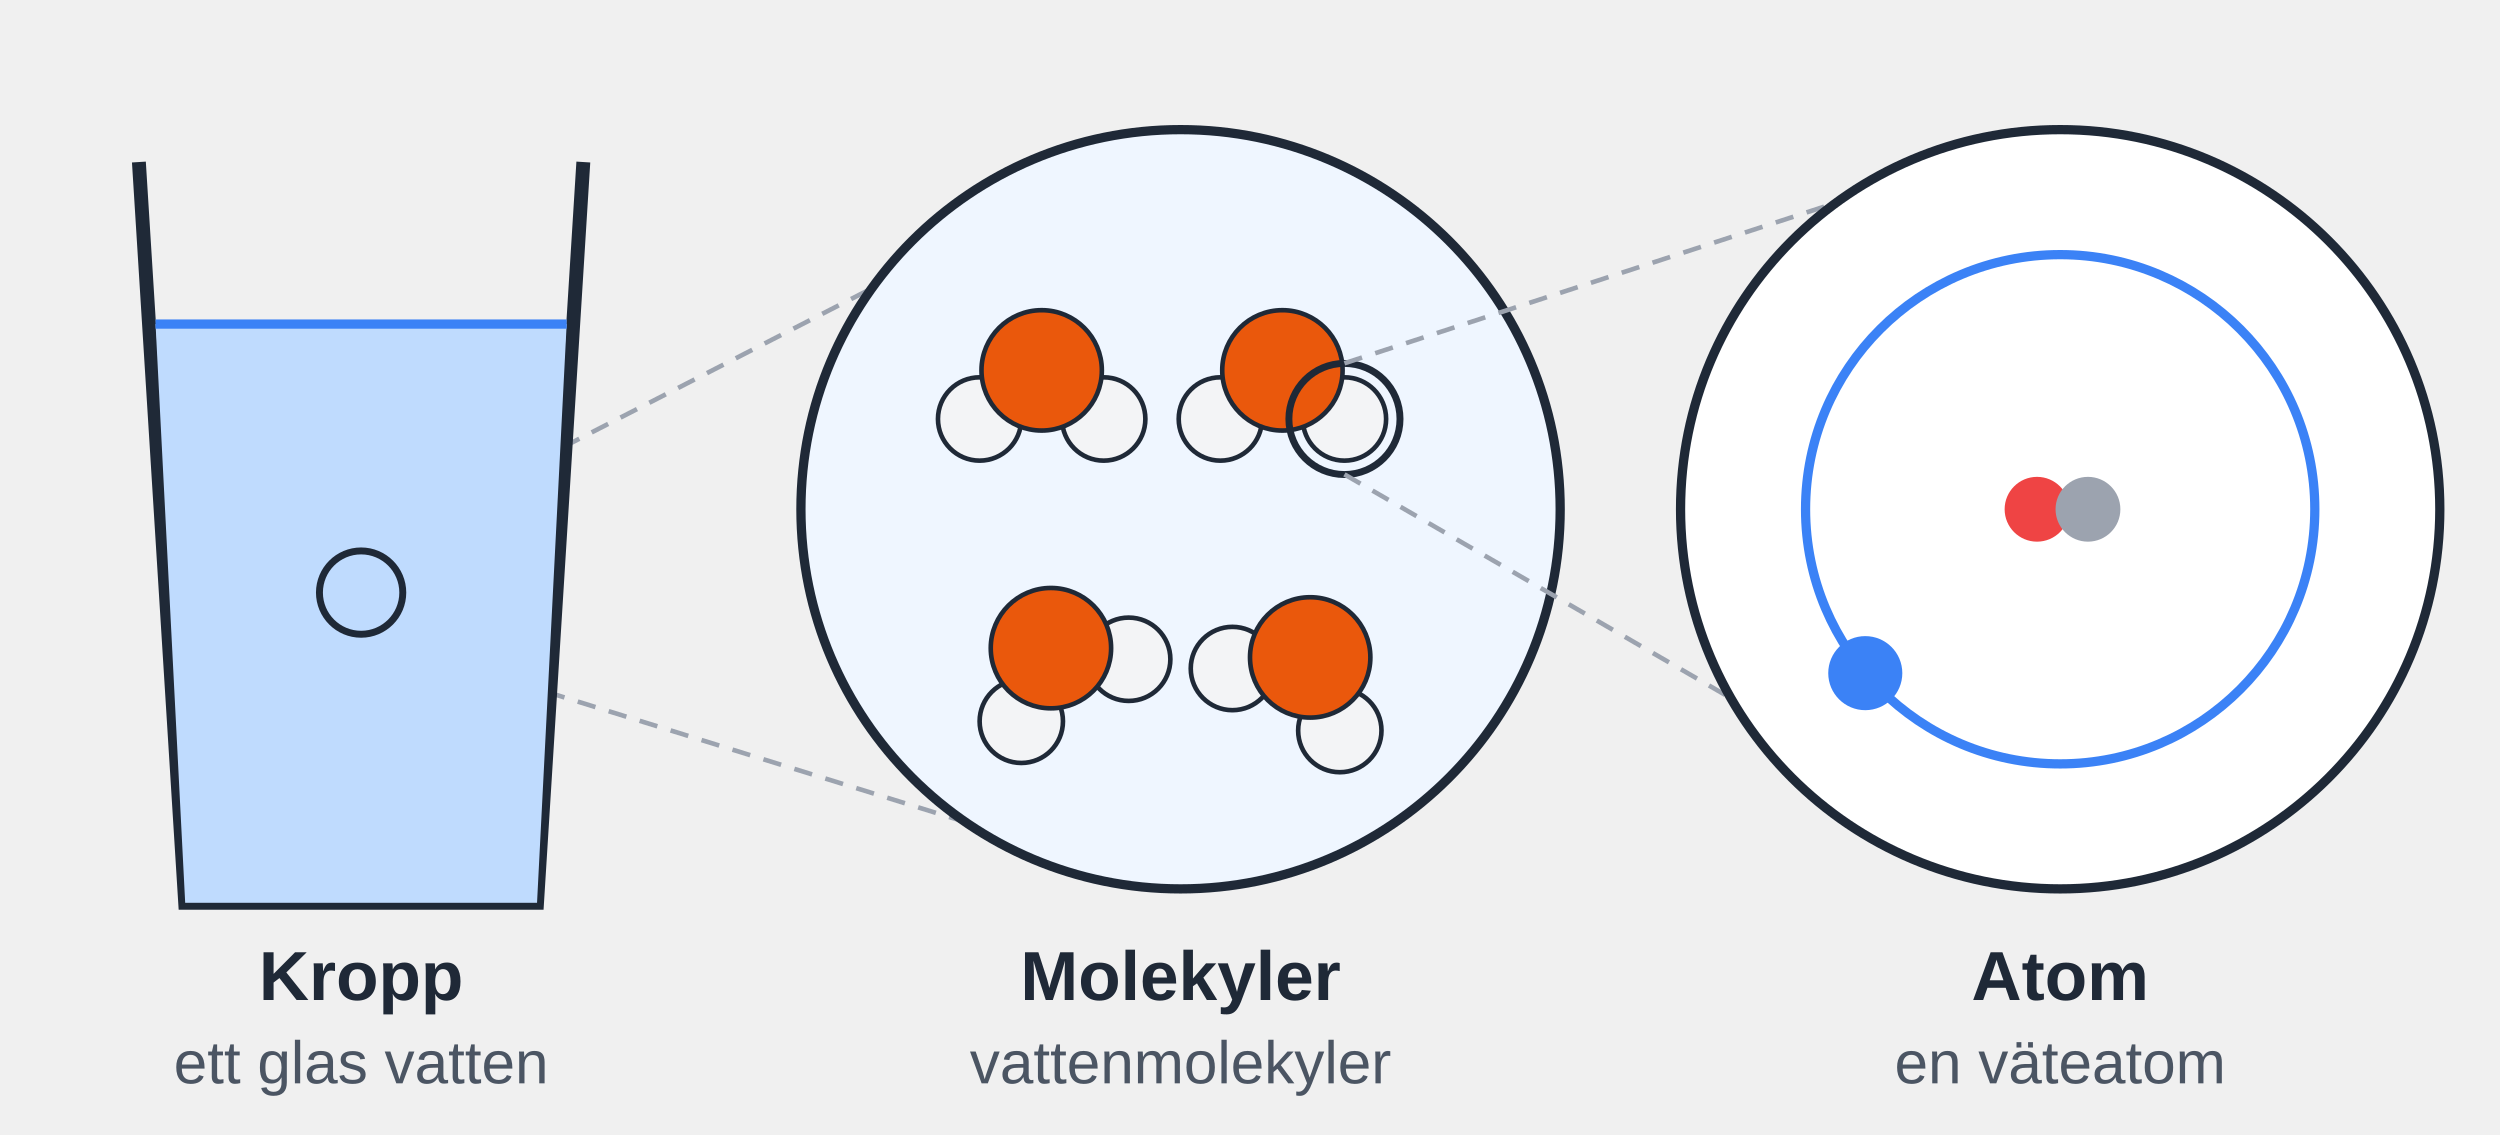
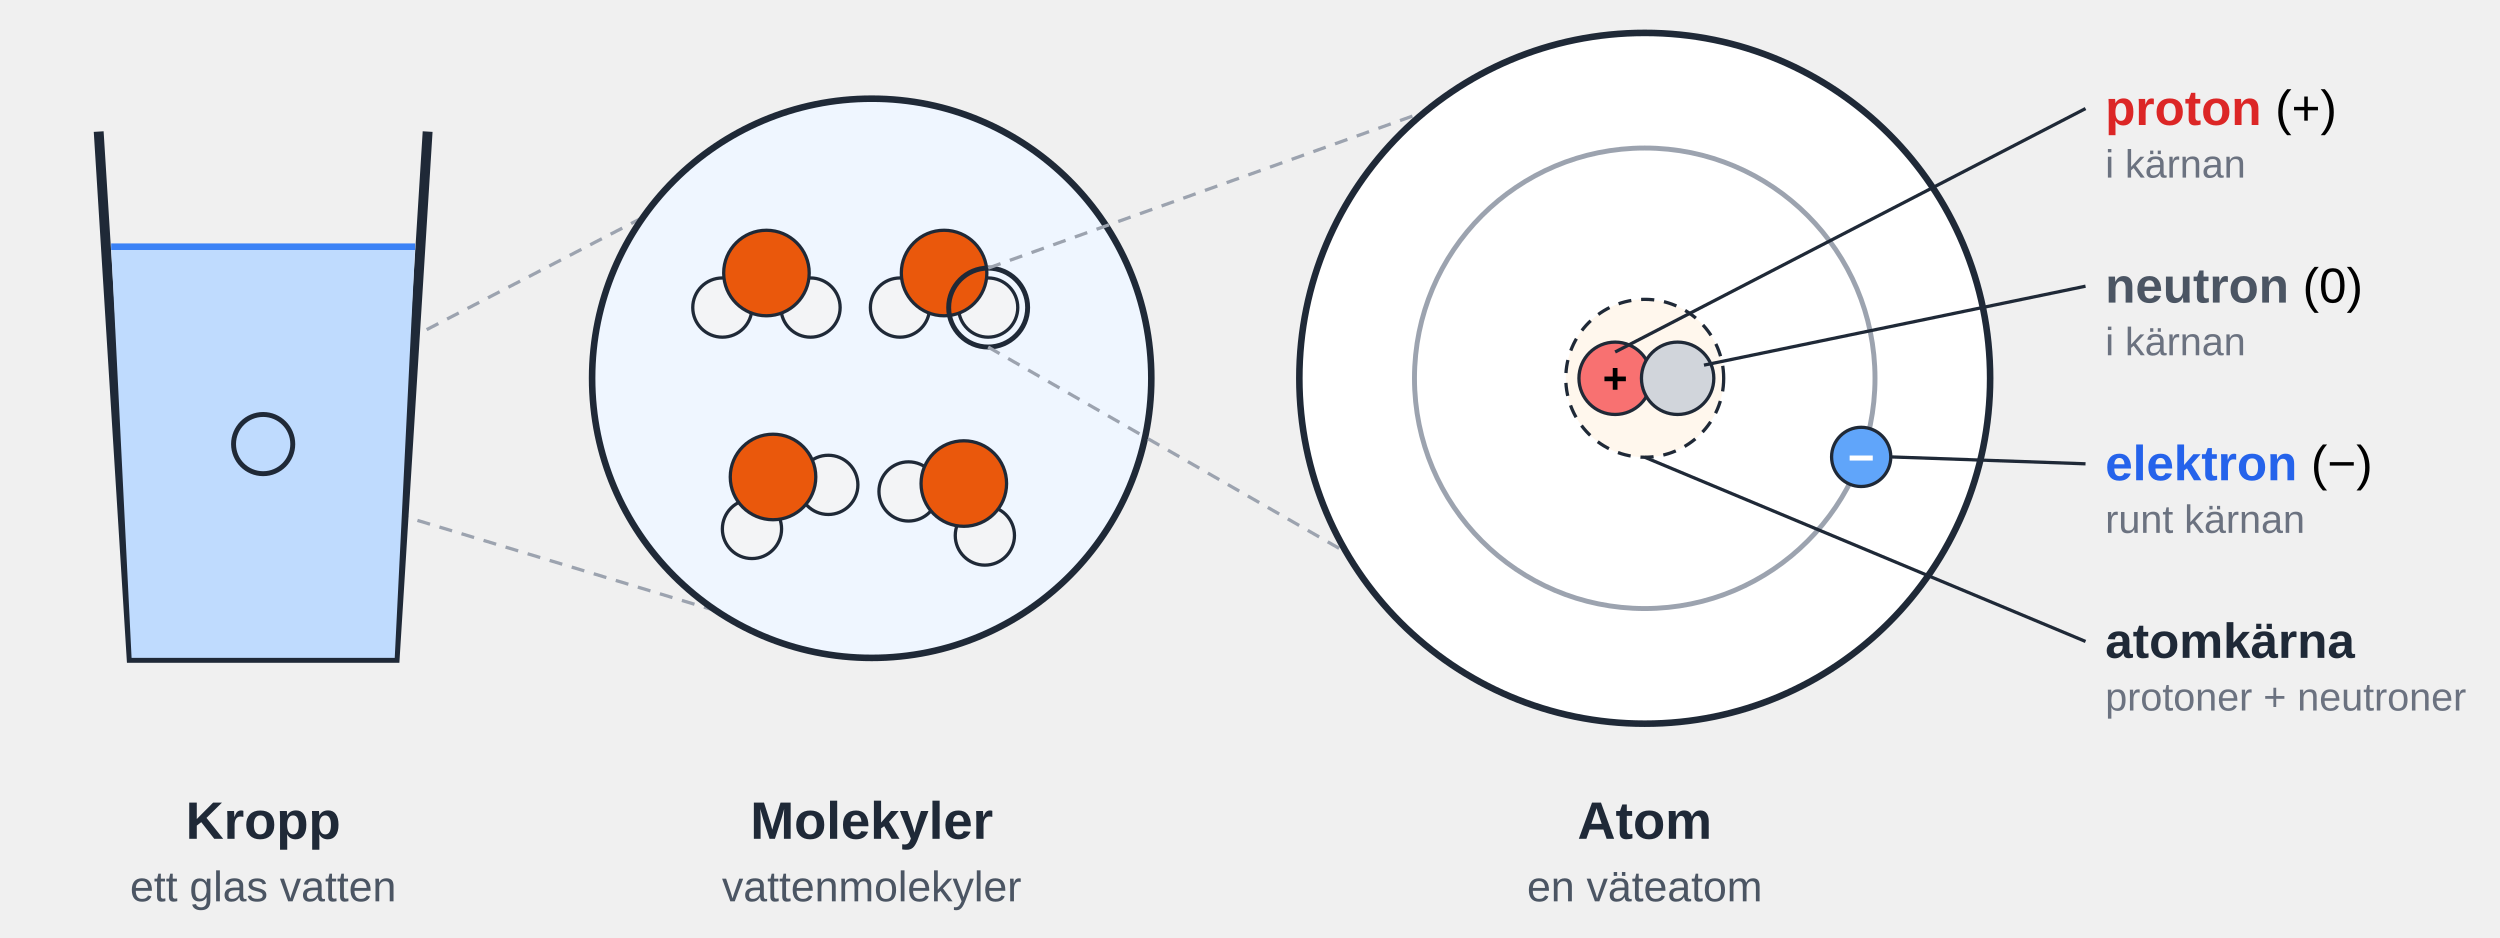
- <svg xmlns="http://www.w3.org/2000/svg" viewBox="0 0 540 245" width="540" height="245" role="img" aria-label="Zooma in: ett glas vatten, vattenmolekyler och en väteatom" font-family="Arial">
-   <line x1="78" y1="119" x2="255" y2="28" stroke="#9ca3af" stroke-dasharray="4 3" />
-   <line x1="78" y1="137" x2="255" y2="192" stroke="#9ca3af" stroke-dasharray="4 3" />
-   <path d="M30,35 L40,195 L116,195 L126,35" fill="none" stroke="#1f2937" stroke-width="3" />
-   <path d="M33.6,70 L40,195 L116,195 L122.4,70 Z" fill="#bfdbfe" />
-   <line x1="33.6" y1="70" x2="122.4" y2="70" stroke="#3b82f6" stroke-width="2" />
-   <circle cx="78" cy="128" r="9" fill="none" stroke="#1f2937" stroke-width="1.5" />
-   <circle cx="255" cy="110" r="82" fill="#eff6ff" stroke="#1f2937" stroke-width="2" />
-   <circle cx="238.4" cy="90.5" r="9" fill="#f3f4f6" stroke="#1f2937" />
-   <circle cx="211.6" cy="90.5" r="9" fill="#f3f4f6" stroke="#1f2937" />
-   <circle cx="225" cy="80" r="13" fill="#ea580c" stroke="#1f2937" />
-   <circle cx="290.4" cy="90.5" r="9" fill="#f3f4f6" stroke="#1f2937" />
-   <circle cx="263.6" cy="90.5" r="9" fill="#f3f4f6" stroke="#1f2937" />
-   <circle cx="277" cy="80" r="13" fill="#ea580c" stroke="#1f2937" />
-   <circle cx="243.8" cy="142.4" r="9" fill="#f3f4f6" stroke="#1f2937" />
-   <circle cx="220.6" cy="155.8" r="9" fill="#f3f4f6" stroke="#1f2937" />
-   <circle cx="227" cy="140" r="13" fill="#ea580c" stroke="#1f2937" />
-   <circle cx="289.4" cy="157.8" r="9" fill="#f3f4f6" stroke="#1f2937" />
-   <circle cx="266.2" cy="144.4" r="9" fill="#f3f4f6" stroke="#1f2937" />
-   <circle cx="283" cy="142" r="13" fill="#ea580c" stroke="#1f2937" />
-   <circle cx="290.4" cy="90.5" r="12" fill="none" stroke="#1f2937" stroke-width="1.5" />
-   <line x1="290.396" y1="78.466" x2="445" y2="28" stroke="#9ca3af" stroke-dasharray="4 3" />
-   <line x1="290.396" y1="102.466" x2="445" y2="192" stroke="#9ca3af" stroke-dasharray="4 3" />
-   <circle cx="445" cy="110" r="82" fill="#fff" stroke="#1f2937" stroke-width="2" />
-   <circle cx="445" cy="110" r="55" fill="none" stroke="#3b82f6" stroke-width="2" />
-   <circle cx="440" cy="110" r="7" fill="#ef4444" />
-   <circle cx="451" cy="110" r="7" fill="#9ca3af" />
-   <circle cx="402.9" cy="145.4" r="8" fill="#3b82f6" />
-   <text x="78" y="216" text-anchor="middle" font-weight="bold" font-size="15" fill="#1f2937">Kropp</text>
-   <text x="78" y="234" text-anchor="middle" font-size="13" fill="#4b5563">ett glas vatten</text>
-   <text x="255" y="216" text-anchor="middle" font-weight="bold" font-size="15" fill="#1f2937">Molekyler</text>
-   <text x="255" y="234" text-anchor="middle" font-size="13" fill="#4b5563">vattenmolekyler</text>
-   <text x="445" y="216" text-anchor="middle" font-weight="bold" font-size="15" fill="#1f2937">Atom</text>
-   <text x="445" y="234" text-anchor="middle" font-size="13" fill="#4b5563">en väteatom</text>
+ <svg xmlns="http://www.w3.org/2000/svg" viewBox="0 0 760 285" width="760" font-family="Arial, sans-serif" role="img" aria-label="Zooma in: ett glas vatten, vattenmolekyler och en väteatom med proton, neutron, elektron och atomkärna utmärkta">
+   <line x1="80.0" y1="126.0" x2="265" y2="30" stroke="#9ca3af" stroke-dasharray="4 3" />
+   <line x1="80.0" y1="144.0" x2="265" y2="200" stroke="#9ca3af" stroke-dasharray="4 3" />
+   <path d="M30,40 L40,200 L120,200 L130,40" fill="none" stroke="#1f2937" stroke-width="3" />
+   <path d="M33.8,75 L40,200 L120,200 L126.2,75 Z" fill="#bfdbfe" />
+   <line x1="33.8" y1="75" x2="126.2" y2="75" stroke="#3b82f6" stroke-width="2" />
+   <circle cx="80" cy="135" r="9" fill="none" stroke="#1f2937" stroke-width="1.5" />
+   <circle cx="265" cy="115" r="85" fill="#eff6ff" stroke="#1f2937" stroke-width="2" />
+   <circle cx="246.4" cy="93.5" r="9" fill="#f3f4f6" stroke="#1f2937" />
+   <circle cx="219.6" cy="93.5" r="9" fill="#f3f4f6" stroke="#1f2937" />
+   <circle cx="233" cy="83" r="13" fill="#ea580c" stroke="#1f2937" />
+   <circle cx="300.4" cy="93.5" r="9" fill="#f3f4f6" stroke="#1f2937" />
+   <circle cx="273.6" cy="93.5" r="9" fill="#f3f4f6" stroke="#1f2937" />
+   <circle cx="287" cy="83" r="13" fill="#ea580c" stroke="#1f2937" />
+   <circle cx="251.8" cy="147.4" r="9" fill="#f3f4f6" stroke="#1f2937" />
+   <circle cx="228.6" cy="160.8" r="9" fill="#f3f4f6" stroke="#1f2937" />
+   <circle cx="235" cy="145" r="13" fill="#ea580c" stroke="#1f2937" />
+   <circle cx="299.4" cy="162.8" r="9" fill="#f3f4f6" stroke="#1f2937" />
+   <circle cx="276.2" cy="149.4" r="9" fill="#f3f4f6" stroke="#1f2937" />
+   <circle cx="293" cy="147" r="13" fill="#ea580c" stroke="#1f2937" />
+   <circle cx="300.4" cy="93.5" r="12" fill="none" stroke="#1f2937" stroke-width="1.5" />
+   <line x1="300.4" y1="81.5" x2="500" y2="10" stroke="#9ca3af" stroke-dasharray="4 3" />
+   <line x1="300.4" y1="105.5" x2="500" y2="220" stroke="#9ca3af" stroke-dasharray="4 3" />
+   <circle cx="500" cy="115" r="105" fill="#fff" stroke="#1f2937" stroke-width="2" />
+   <circle cx="500" cy="115" r="70" fill="none" stroke="#9ca3af" stroke-width="1.5" />
+   <circle cx="500" cy="115" r="24" fill="#fff7ed" stroke="#1f2937" stroke-dasharray="4 3" />
+   <circle cx="491" cy="115" r="11" fill="#f87171" stroke="#1f2937" />
+   <text x="491" y="119.5" text-anchor="middle" font-size="13" font-weight="bold">+</text>
+   <circle cx="510" cy="115" r="11" fill="#d1d5db" stroke="#1f2937" />
+   <circle cx="565.8" cy="138.9" r="9" fill="#60a5fa" stroke="#1f2937" />
+   <text x="565.8" y="143.9" text-anchor="middle" font-size="14" font-weight="bold" fill="#fff">−</text>
+   <line x1="491.0" y1="107.0" x2="634" y2="33" stroke="#1f2937" stroke-width="1" />
+   <text x="640" y="38" font-size="15">
+     <tspan font-weight="bold" fill="#dc2626">proton</tspan> (+)</text>
+   <text x="640" y="54" font-size="12" fill="#6b7280">i kärnan</text>
+   <line x1="518.0" y1="111.0" x2="634" y2="87" stroke="#1f2937" stroke-width="1" />
+   <text x="640" y="92" font-size="15">
+     <tspan font-weight="bold" fill="#4b5563">neutron</tspan> (0)</text>
+   <text x="640" y="108" font-size="12" fill="#6b7280">i kärnan</text>
+   <line x1="574.8" y1="138.9" x2="634" y2="141" stroke="#1f2937" stroke-width="1" />
+   <text x="640" y="146" font-size="15">
+     <tspan font-weight="bold" fill="#2563eb">elektron</tspan> (−)</text>
+   <text x="640" y="162" font-size="12" fill="#6b7280">runt kärnan</text>
+   <line x1="500.0" y1="139.0" x2="634" y2="195" stroke="#1f2937" stroke-width="1" />
+   <text x="640" y="200" font-size="15">
+     <tspan font-weight="bold" fill="#1f2937">atomkärna</tspan>
+   </text>
+   <text x="640" y="216" font-size="12" fill="#6b7280">protoner + neutroner</text>
+   <text x="80" y="255" text-anchor="middle" font-weight="bold" font-size="16" fill="#1f2937">Kropp</text>
+   <text x="80" y="274" text-anchor="middle" font-size="13" fill="#4b5563">ett glas vatten</text>
+   <text x="265" y="255" text-anchor="middle" font-weight="bold" font-size="16" fill="#1f2937">Molekyler</text>
+   <text x="265" y="274" text-anchor="middle" font-size="13" fill="#4b5563">vattenmolekyler</text>
+   <text x="500" y="255" text-anchor="middle" font-weight="bold" font-size="16" fill="#1f2937">Atom</text>
+   <text x="500" y="274" text-anchor="middle" font-size="13" fill="#4b5563">en väteatom</text>
</svg>
